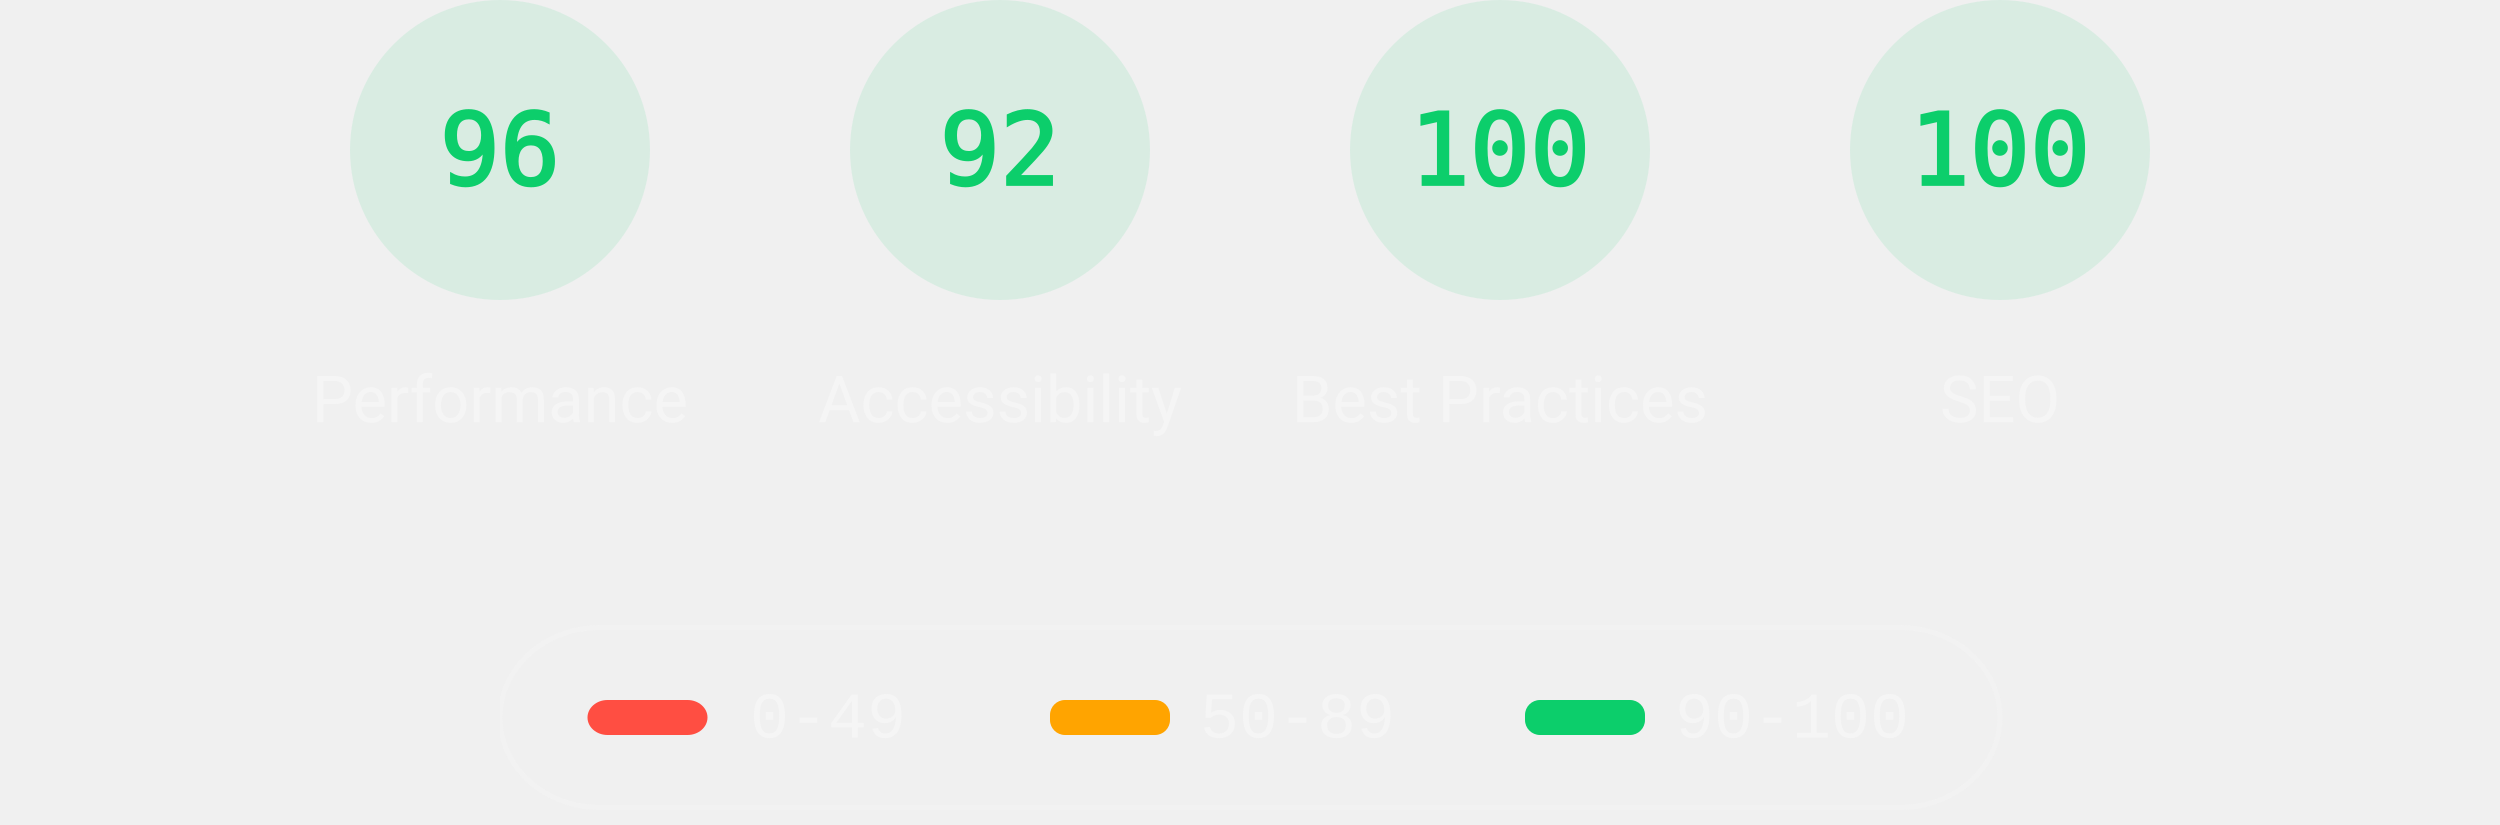
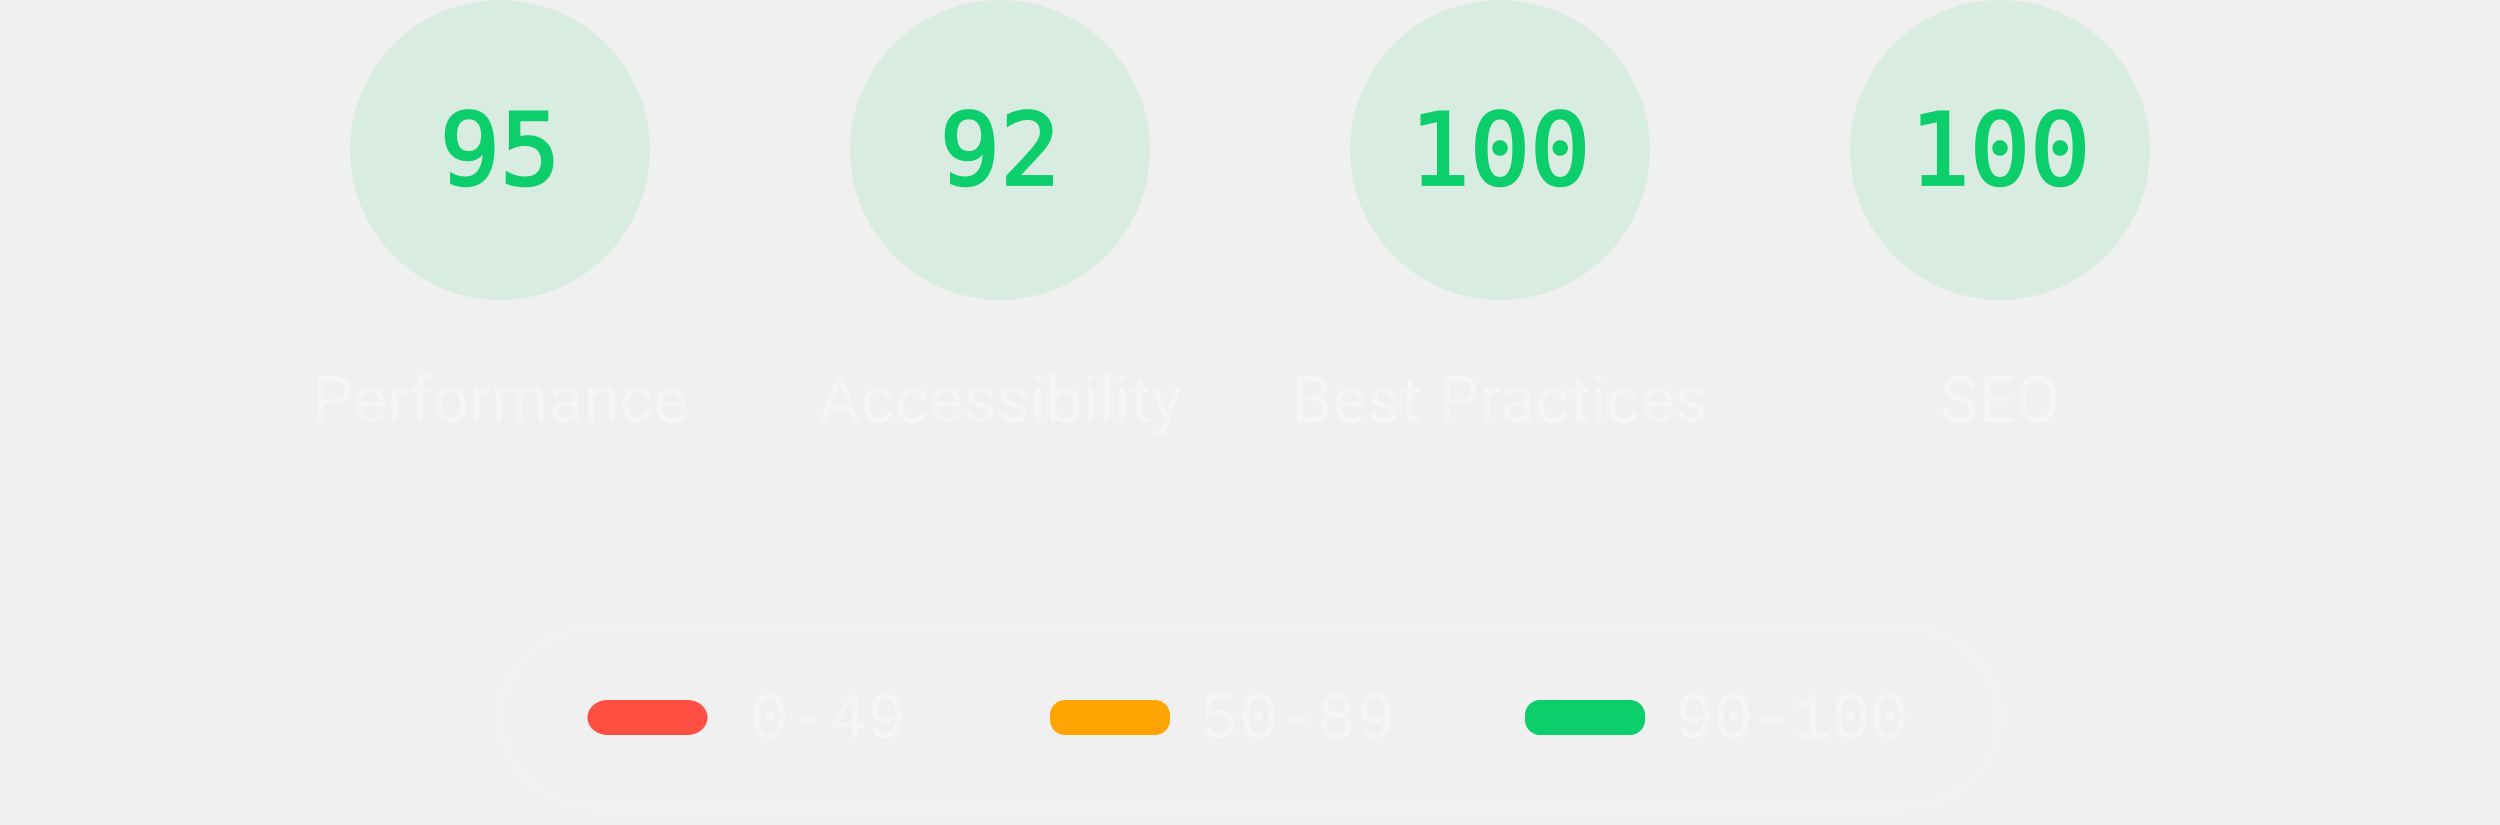
<svg xmlns="http://www.w3.org/2000/svg" class="theme--dark" fill="none" width="1000" height="330">
  <style>
			.gauge-base {
				opacity: 0.1
			}

			.gauge-arc {
				fill: none;
				animation-delay: 250ms;
				stroke-linecap: round;
				transform: rotate(-90deg);
				transform-origin: 100px 60px;
				animation: load-gauge 1s ease forwards
			}

			.guage-text {
				font-size: 40px;
				font-family: monospace;
				text-align: center
			}

			.guage-red {
				color: #ff4e42;
				fill: #ff4e42;
				stroke: #ff4e42
			}
			.guage-orange {
				color: #ffa400;
				fill: #ffa400;
				stroke: #ffa400
			}
			.guage-green {
				color: #0cce6b;
				fill: #0cce6b;
				stroke: #0cce6b
			}
			.theme--agnostic .guage-undefined {
				color: #5c5c5c;
				fill: #5c5c5c;
				stroke: #5c5c5c
			}
			.theme--light .guage-undefined {
				color: #1e1e1e;
				fill: #1e1e1e;
				stroke: #1e1e1e
			}
			.theme--dark .guage-undefined {
				color: #f5f5f5;
				fill: #f5f5f5;
				stroke: #f5f5f5
			}

			.guage-title {
				stroke: none;
				font-size: 26px;
				line-height: 26px;
				font-family: Roboto, Halvetica, Arial, sans-serif
			}
			.metric.guage-title {
				font-family: 'Courier New', Courier, monospace
			}
			.theme--agnostic .guage-title {
				color: #737373;
				fill: #737373
			}
			.theme--light .guage-title {
				color: #212121;
				fill: #212121
			}
			.theme--dark .guage-title {
				color: #f5f5f5;
				fill: #f5f5f5
			}

			@keyframes load-gauge {
				from {
					stroke-dasharray: 0 352.858
				}
			}
			.lh-gauge--pwa__disc {
				fill: #e0e0e0
			}
			.lh-gauge--pwa__logo {
				position: relative;
				fill: #b0b0b0
			}
			.lh-gauge--pwa__invisible {
				display: none
			}
			.lh-gauge--pwa__visible {
				display: inline
			}
			.guage-invisible {
				display: none
			}
			.lh-gauge--pwa__logo--primary-color {
				fill: #304ffe
			}
			.theme--agnostic .lh-gauge--pwa__logo--secondary-color {
				fill: #787878
			}
			.theme--light .lh-gauge--pwa__logo--secondary-color {
				fill: #3d3d3d
			}
			.theme--dark .lh-gauge--pwa__logo--secondary-color {
				fill: #d8b6b6
			}
			.theme--light #svg_2 {
				stroke: #00000022
			}
			.theme--agnostic #svg_2 {
				stroke: #616161
			}
			.theme--light #svg_2 {
				stroke: #00000022
			}
			.theme--dark #svg_2 {
				stroke: #f5f5f566
			}
		</style>
  <svg class="guage-div guage-perf guage-green" viewBox="0 0 200 200" width="200" height="200" x="100" y="0">
    <circle class="gauge-base" r="56" cx="100" cy="60" stroke-width="8" />
-     <circle class="gauge-arc guage-arc-1" r="56" cx="100" cy="60" stroke-width="8" style="stroke-dasharray: 337.784, 351.858;" />
-     <text class="guage-text" x="100px" y="60px" alignment-baseline="central" dominant-baseline="central" text-anchor="middle">96</text>
+     <circle class="gauge-arc guage-arc-1" r="56" cx="100" cy="60" stroke-width="8" style="stroke-dasharray: 334.265, 351.858;" />
+     <text class="guage-text" x="100px" y="60px" alignment-baseline="central" dominant-baseline="central" text-anchor="middle">95</text>
    <text class="guage-title" x="100px" y="160px" alignment-baseline="central" dominant-baseline="central" text-anchor="middle">Performance</text>
  </svg>
  <svg class="guage-div guage-acc guage-green" viewBox="0 0 200 200" width="200" height="200" x="300" y="0">
    <circle class="gauge-base" r="56" cx="100" cy="60" stroke-width="8" />
    <circle class="gauge-arc guage-arc-2" r="56" cx="100" cy="60" stroke-width="8" style="stroke-dasharray: 323.709, 351.858;" />
    <text class="guage-text" x="100px" y="60px" alignment-baseline="central" dominant-baseline="central" text-anchor="middle">92</text>
    <text class="guage-title" x="100px" y="160px" alignment-baseline="central" dominant-baseline="central" text-anchor="middle">Accessibility</text>
  </svg>
  <svg class="guage-div guage-best guage-green" viewBox="0 0 200 200" width="200" height="200" x="500" y="0">
    <circle class="gauge-base" r="56" cx="100" cy="60" stroke-width="8" />
    <circle class="gauge-arc guage-arc-3" r="56" cx="100" cy="60" stroke-width="8" style="stroke-dasharray: 351.858, 351.858;" />
    <text class="guage-text" x="100px" y="60px" alignment-baseline="central" dominant-baseline="central" text-anchor="middle">100</text>
    <text class="guage-title" x="100px" y="160px" alignment-baseline="central" dominant-baseline="central" text-anchor="middle">Best Practices</text>
  </svg>
  <svg class="guage-div guage-seo guage-green" viewBox="0 0 200 200" width="200" height="200" x="700" y="0">
    <circle class="gauge-base" r="56" cx="100" cy="60" stroke-width="8" />
    <circle class="gauge-arc guage-arc-4" r="56" cx="100" cy="60" stroke-width="8" style="stroke-dasharray: 351.858, 351.858;" />
    <text class="guage-text" x="100px" y="60px" alignment-baseline="central" dominant-baseline="central" text-anchor="middle">100</text>
    <text class="guage-title" x="100px" y="160px" alignment-baseline="central" dominant-baseline="central" text-anchor="middle">SEO</text>
  </svg>
  <svg class="guage-div guage-pwa guage-invisible" viewBox="0 0 200 200" width="200" height="200" x="900" y="0">
    <svg viewBox="0 0 60 60" width="112" height="112" x="44" y="4">
      <defs>
        <linearGradient id="lh-gauge--pwa__check-circle__gradient-0" x1="50%" y1="0%" x2="50%" y2="100%">
          <stop stop-color="#00C852" offset="0%" />
          <stop stop-color="#009688" offset="100%" />
        </linearGradient>
        <linearGradient id="lh-gauge--pwa__installable__shadow-gradient-0" x1="76.056%" x2="24.111%" y1="82.995%" y2="24.735%">
          <stop stop-color="#A5D6A7" offset="0%" />
          <stop stop-color="#80CBC4" offset="100%" />
        </linearGradient>
        <linearGradient id="lh-gauge--pwa__fast-reliable__shadow-gradient-0" x1="76.056%" y1="82.995%" x2="25.678%" y2="26.493%">
          <stop stop-color="#64B5F6" offset="0%" />
          <stop stop-color="#2979FF" offset="100%" />
        </linearGradient>
        <g id="lh-gauge--pwa__fast-reliable-badge-0">
          <circle fill="#FFFFFF" cx="10" cy="10" r="10" />
          <path fill="#304FFE" d="M10 3.58l5.25 2.34v3.5c0 3.23-2.24 6.26-5.25 7-3.01-.74-5.25-3.77-5.25-7v-3.5L10 3.58zm-.47 10.74l2.76-4.83.03-.07c.04-.08 0-.24-.22-.24h-1.64l.47-3.26h-.47l-2.7 4.77c-.02.01.05-.1-.04.05-.09.16-.1.31.18.31h1.63l-.47 3.27h.47z" />
        </g>
        <g id="lh-gauge--pwa__installable-badge-0">
          <circle fill="#FFFFFF" cx="10" cy="10" r="10" />
          <path fill="#009688" d="M10 4.167A5.835 5.835 0 0 0 4.167 10 5.835 5.835 0 0 0 10 15.833 5.835 5.835 0 0 0 15.833 10 5.835 5.835 0 0 0 10 4.167zm2.917 6.416h-2.334v2.334H9.417v-2.334H7.083V9.417h2.334V7.083h1.166v2.334h2.334v1.166z" />
        </g>
      </defs>
      <g stroke="none" fill-rule="nonzero">
        <circle class="lh-gauge--pwa__disc" cx="30" cy="30" r="30" />
        <g class="lh-gauge--pwa__logo">
          <path d="M35.66 19.39l.7-1.75h2L37.4 15 38.6 12l3.4 9h-2.51l-.58-1.61z" />
          <path d="M33.52 21l3.65-9h-2.42l-2.5 5.82L30.5 12h-1.86l-1.9 5.82-1.35-2.65-1.21 3.72L25.4 21h2.38l1.72-5.2 1.64 5.2z" />
          <path fill-rule="nonzero" d="M20.3 17.91h1.48c.45 0 .85-.05 1.2-.15l.39-1.18 1.07-3.3a2.64 2.64 0 0 0-.28-.37c-.55-.6-1.36-.91-2.42-.91H18v9h2.3V17.9zm1.96-3.84c.22.22.33.5.33.87 0 .36-.1.65-.29.87-.2.23-.59.35-1.15.35h-.86v-2.41h.87c.52 0 .89.1 1.1.32z" />
        </g>
        <rect class="lh-gauge--pwa__component lh-gauge--pwa__na-line lh-gauge--pwa__invisible" fill="#FFFFFF" x="20" y="32" width="20" height="4" rx="2" />
        <g class="lh-gauge--pwa__component lh-gauge--pwa__fast-reliable-badge lh-gauge--pwa__invisible" transform="translate(20, 29)">
          <path fill="url(#lh-gauge--pwa__fast-reliable__shadow-gradient-0)" d="M33.63 19.49A30 30 0 0 1 16.2 30.36L3 17.14 17.14 3l16.49 16.49z" />
          <use href="#lh-gauge--pwa__fast-reliable-badge-0" />
        </g>
        <g class="lh-gauge--pwa__component lh-gauge--pwa__installable-badge lh-gauge--pwa__invisible" transform="translate(20, 29)">
          <path fill="url(#lh-gauge--pwa__installable__shadow-gradient-0)" d="M33.629 19.487c-4.272 5.453-10.391 9.39-17.415 10.869L3 17.142 17.142 3 33.63 19.487z" />
          <use href="#lh-gauge--pwa__installable-badge-0" />
        </g>
        <g class="lh-gauge--pwa__component lh-gauge--pwa__fast-reliable-installable-badges lh-gauge--pwa__invisible">
          <g transform="translate(8, 29)">
            <path fill="url(#lh-gauge--pwa__fast-reliable__shadow-gradient-0)" d="M16.321 30.463L3 17.143 17.142 3l22.365 22.365A29.864 29.864 0 0 1 22 31c-1.942 0-3.84-.184-5.679-.537z" />
            <use href="#lh-gauge--pwa__fast-reliable-badge-0" />
          </g>
          <g transform="translate(32, 29)">
            <path fill="url(#lh-gauge--pwa__installable__shadow-gradient-0)" d="M25.982 11.84a30.107 30.107 0 0 1-13.08 15.203L3 17.143 17.142 3l8.84 8.84z" />
            <use href="#lh-gauge--pwa__installable-badge-0" />
          </g>
        </g>
        <g class="lh-gauge--pwa__component lh-gauge--pwa__check-circle lh-gauge--pwa__invisible" transform="translate(18, 28)">
          <circle fill="#FFFFFF" cx="12" cy="12" r="12" />
          <path fill="url(#lh-gauge--pwa__check-circle__gradient-0)" d="M12 2a10 10 0 1 0 0 20 10 10 0 0 0 0-20zm-2 15l-5-5 1.41-1.41L10 14.17l7.59-7.59L19 8l-9 9z" />
        </g>
      </g>
    </svg>
    <text class="guage-title" y="160px" alignment-baseline="central" dominant-baseline="central" text-anchor="middle">
      <tspan x="100px" dy="-6px">Progressive</tspan>
      <tspan x="100px" dy="30px">Web App</tspan>
    </text>
  </svg>
  <svg width="604" height="76" x="200" y="250">
    <g>
      <rect fill="none" id="canvas_background" height="80" width="604" y="-1" x="-1" />
      <g display="none" overflow="visible" y="0" x="0" height="100%" width="100%" id="canvasGrid">
        <rect fill="url(#gridpattern)" stroke-width="0" y="0" x="0" height="100%" width="100%" />
      </g>
    </g>
    <g>
      <rect fill-opacity="0" stroke-width="2" rx="40" id="svg_2" height="72" width="600" y="1" x="0" fill="#000000" />
      <rect stroke="#000" rx="8" id="svg_3" height="14" width="48" y="30" x="35" stroke-opacity="null" stroke-width="0" fill="#ff4e42" />
      <rect stroke="#000" rx="6" id="svg_4" height="14" width="48" y="30" x="220" stroke-opacity="null" stroke-width="0" fill="#ffa400" />
      <rect stroke="#000" rx="6" id="svg_5" height="14" width="48" y="30" x="410" stroke-opacity="null" stroke-width="0" fill="#0cce6b" />
      <text class="metric guage-title" xml:space="preserve" text-anchor="start" font-size="26" id="svg_6" y="45" x="100" stroke-opacity="null" stroke-width="0" stroke="#000">0-49</text>
      <text class="metric guage-title" xml:space="preserve" text-anchor="start" font-size="26" id="svg_7" y="45" x="280" stroke-opacity="null" stroke-width="0" stroke="#000">50-89</text>
      <text class="metric guage-title" xml:space="preserve" text-anchor="start" font-size="26" id="svg_8" y="45" x="470" stroke-opacity="null" stroke-width="0" stroke="#000">90-100</text>
    </g>
  </svg>
</svg>
